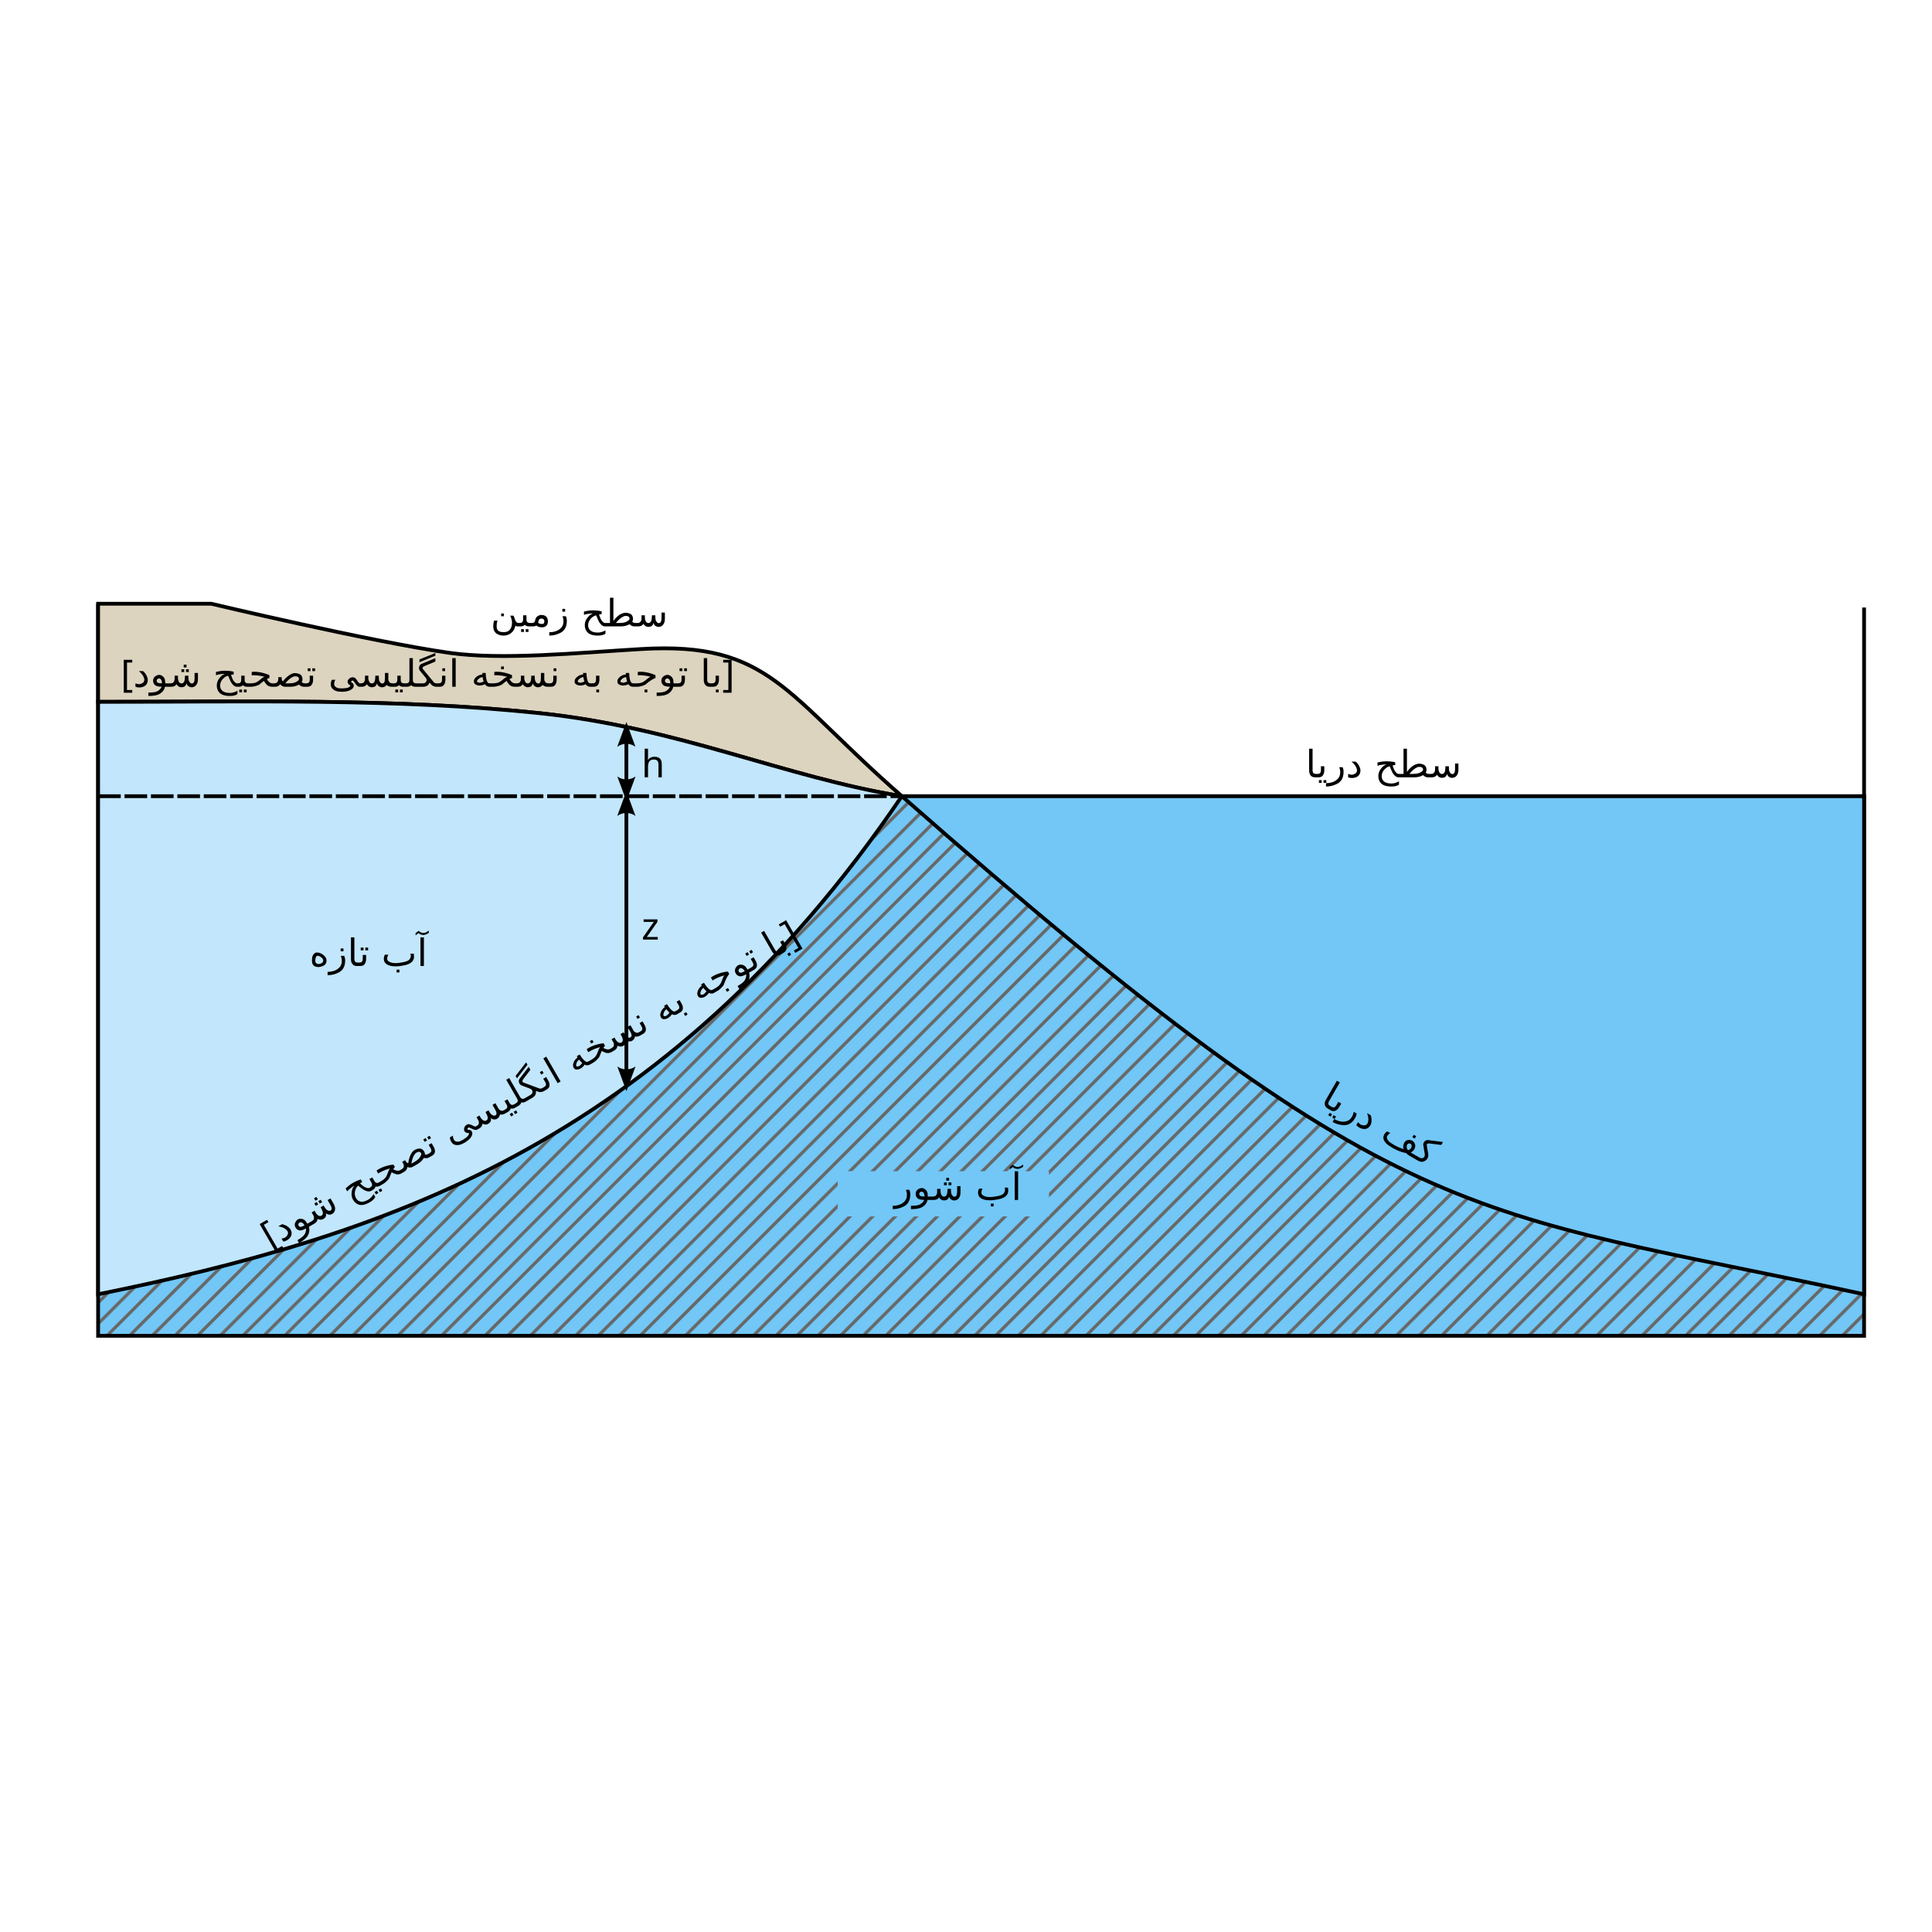
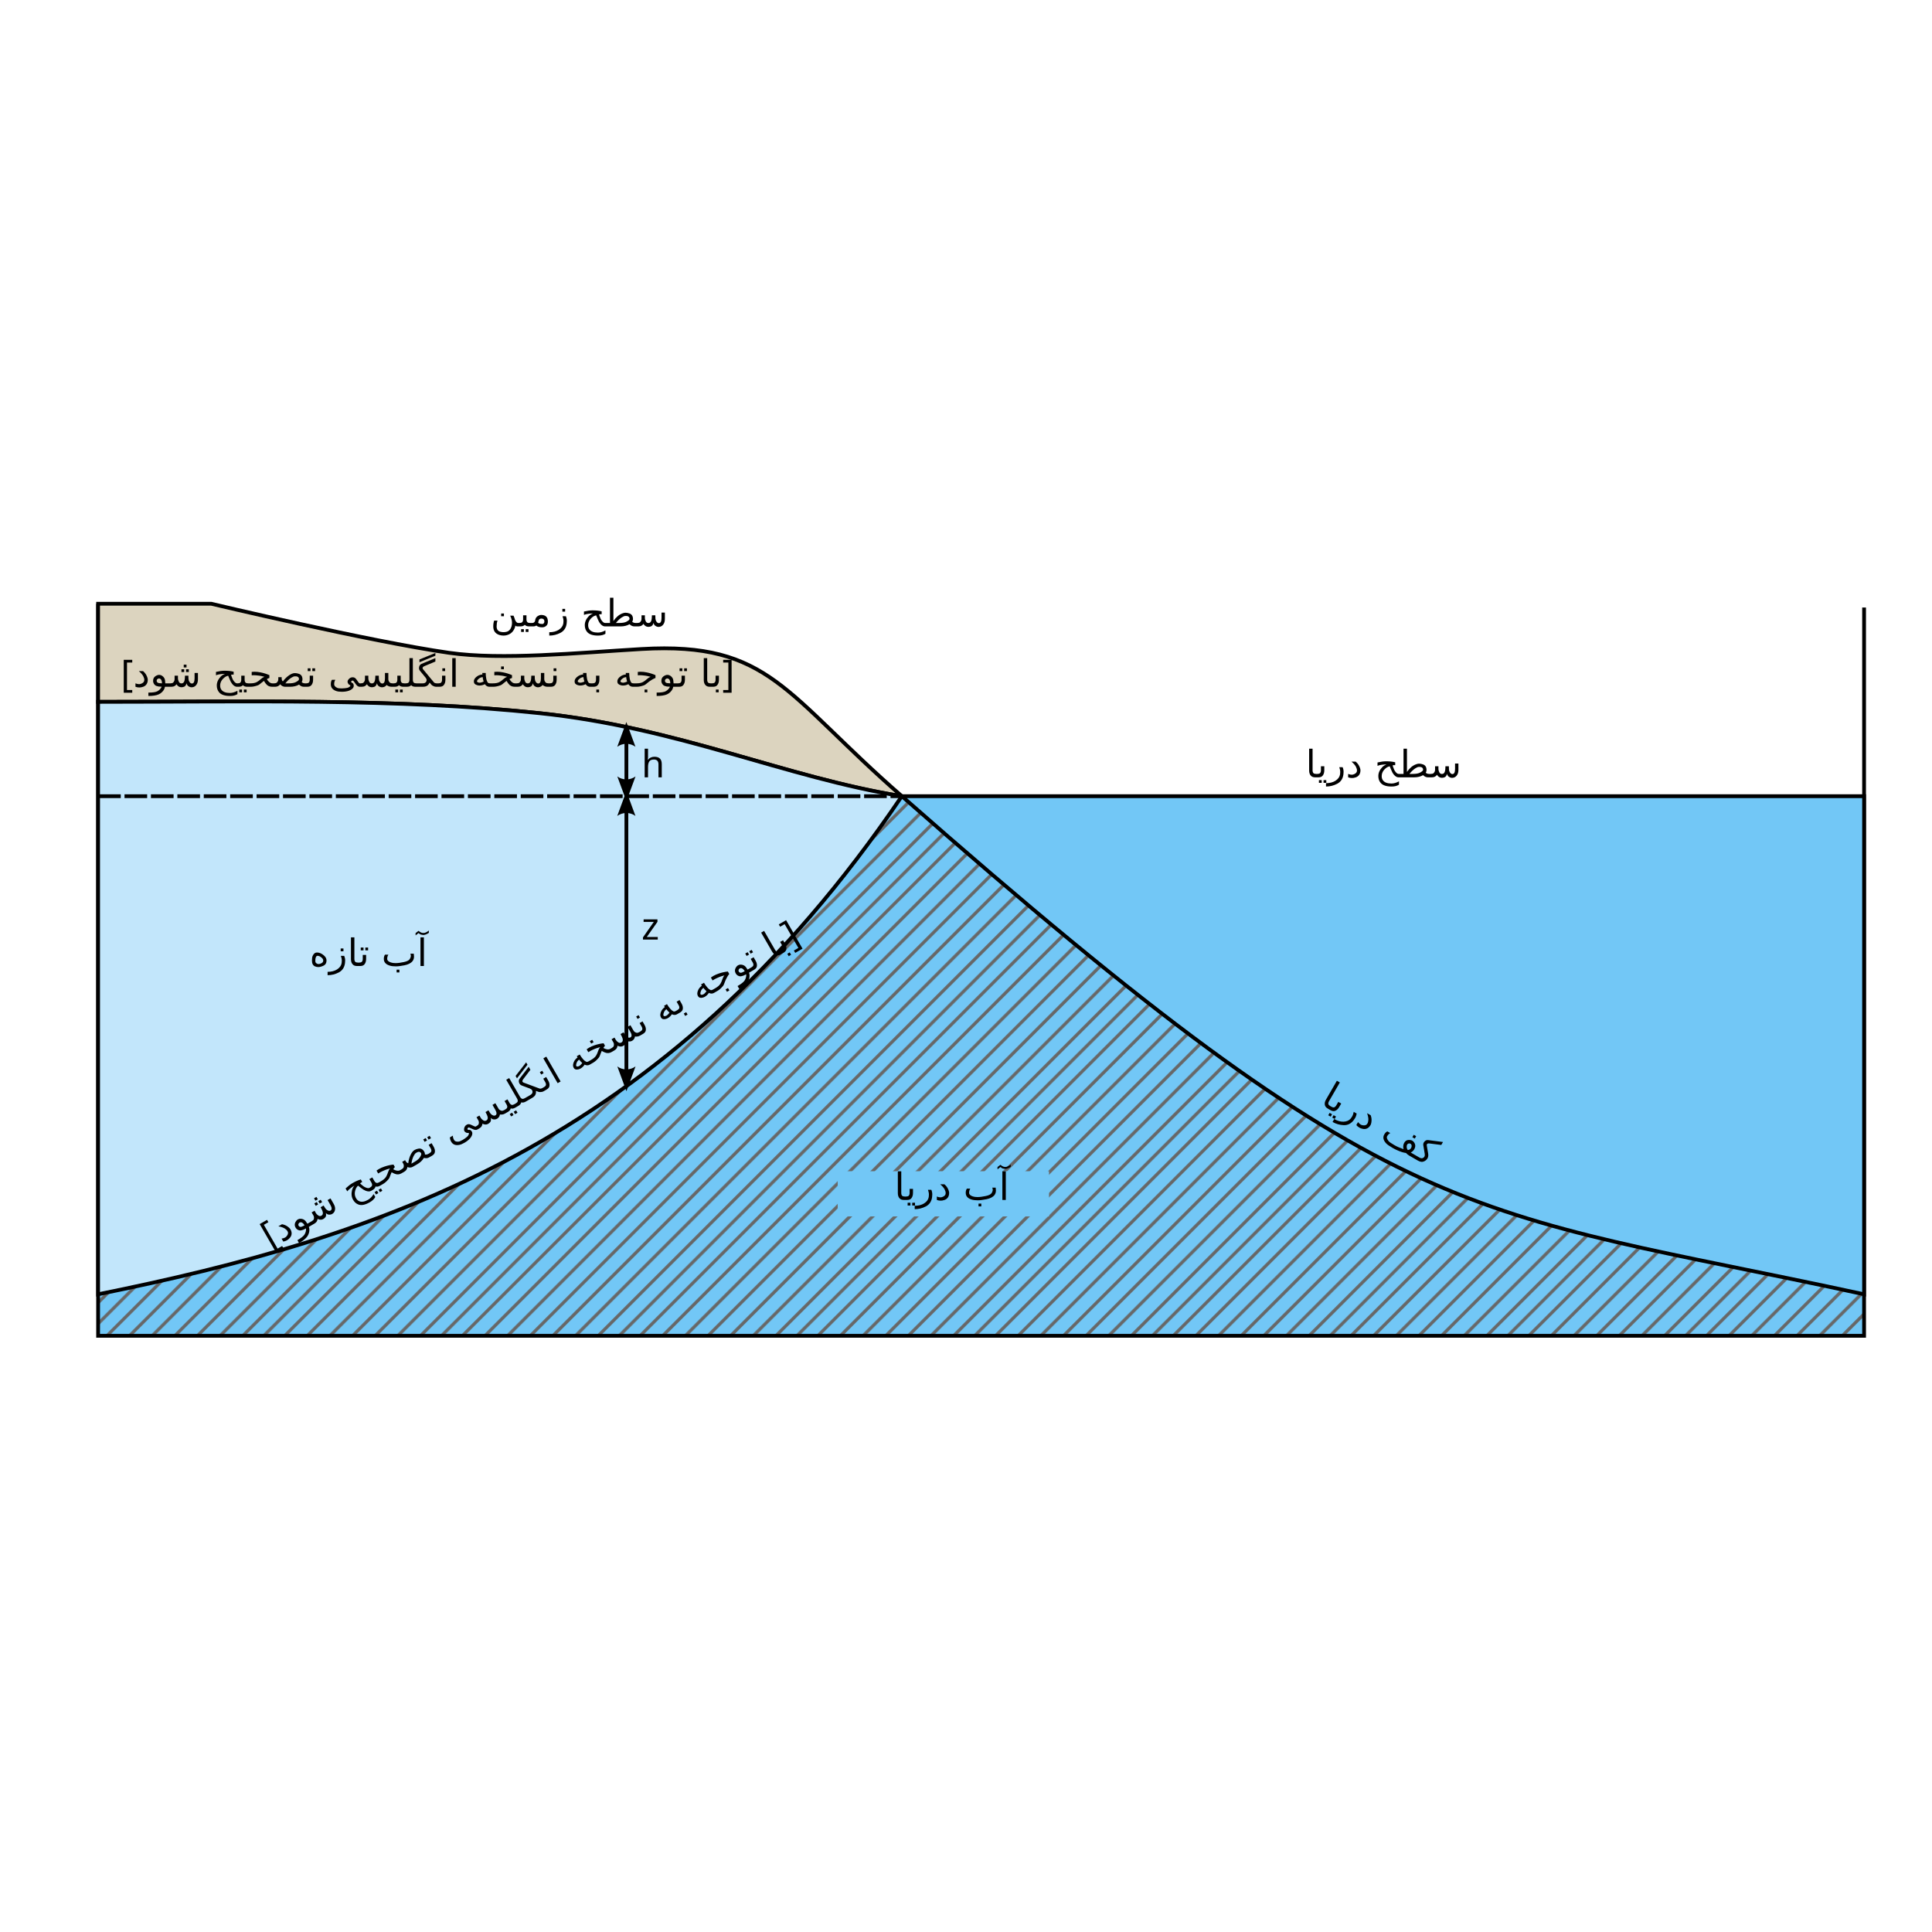
<svg xmlns="http://www.w3.org/2000/svg" viewBox="0 0 512 512">
  <marker id="arrow-up" orient="auto" overflow="visible">
    <path fill="#000" d="m5.231 2.42-6.556-2.411 6.556-2.411c-1.047 1.423-1.041 3.37 0 4.821z" />
  </marker>
  <marker id="arrow-down" orient="auto" overflow="visible">
    <path fill="#000" d="m-5.231-2.42 6.556 2.411-6.556 2.411c1.047-1.423 1.041-3.37 0-4.821z" />
  </marker>
  <pattern id="stripe" fill="none" stroke="#666" stroke-width=".2" width="7.85" height="8" patternTransform="matrix(3 3 -4 4 0 0)" patternUnits="userSpaceOnUse">
    <path d="m.92 0v8" />
    <path d="m1.92 0v8" />
    <path d="m2.92 0v8" />
    <path d="m3.92 0v8" />
    <path d="m4.92 0v8" />
    <path d="m5.92 0v8" />
    <path d="m6.92 0v8" />
    <path stroke-width=".1" d="m.05 0v8" />
    <path stroke-width=".1" d="m7.8 0v8" />
  </pattern>
  <path fill="#72c7f6" d="m26 343c74-15 150-39 213-132 133 117 149 109 255 132v11h-468z" />
  <path fill="url(#stripe)" d="m239 211c-63 93-139 117-213 132v11h468v-11c-106-23-122-15-255-132zm-17 99.375h56v12h-56z" />
  <path fill="none" stroke="#000" d="m26 160v194h468v-193" />
  <path id="path1" fill="#dcd4bf" stroke="#000" d="m170 172c34-2 38 12 69 39-31-5-59-18.105-96-22-38-4-78-3-117-3v-26h30s42 10 63 13c14 2 34 0 51-1z" />
  <path id="path2" fill="#72c7f6" stroke="#000" d="m239 211c133 117 149 109 255 132v-132z" />
  <path id="path3" fill="#c2e6fb" stroke="#000" d="m26 343c74-15 150-39 213-132-31-5-59-18.105-96-22-38-4-78-3-117-3z" />
  <path stroke="#000" marker-start="url(#arrow-up)" marker-end="url(#arrow-down)" d="m166 192.67v18.327" />
  <path stroke="#000" marker-start="url(#arrow-up)" marker-end="url(#arrow-down)" d="m166 211v76.85" />
  <path stroke="#000" stroke-dasharray="6 1" d="m26 211h213" />
  <g font-family="B Nazanin, sans serif" font-size="10">
    <text x="82" y="256">آب تازه</text>
    <text x="32" y="182">[با توجه به نسخه انگلیسی تصحیح شود]</text>
-     <text x="237" y="318">آب شور</text>
+     <text x="237" y="318">آب دریا</text>
    <text x="346" y="206">سطح دریا</text>
    <text x="170" y="206">h</text>
    <text x="170" y="249">z</text>
    <text x="130" y="166">سطح زمین</text>
    <g transform="rotate(30 380 280)">
      <text x="360" y="306">کف دریا</text>
    </g>
    <g transform="rotate(-30 100 280)">
      <text x="50" y="310">[با توجه به نسخه انگلیسی تصحیح شود]</text>
    </g>
  </g>
</svg>
